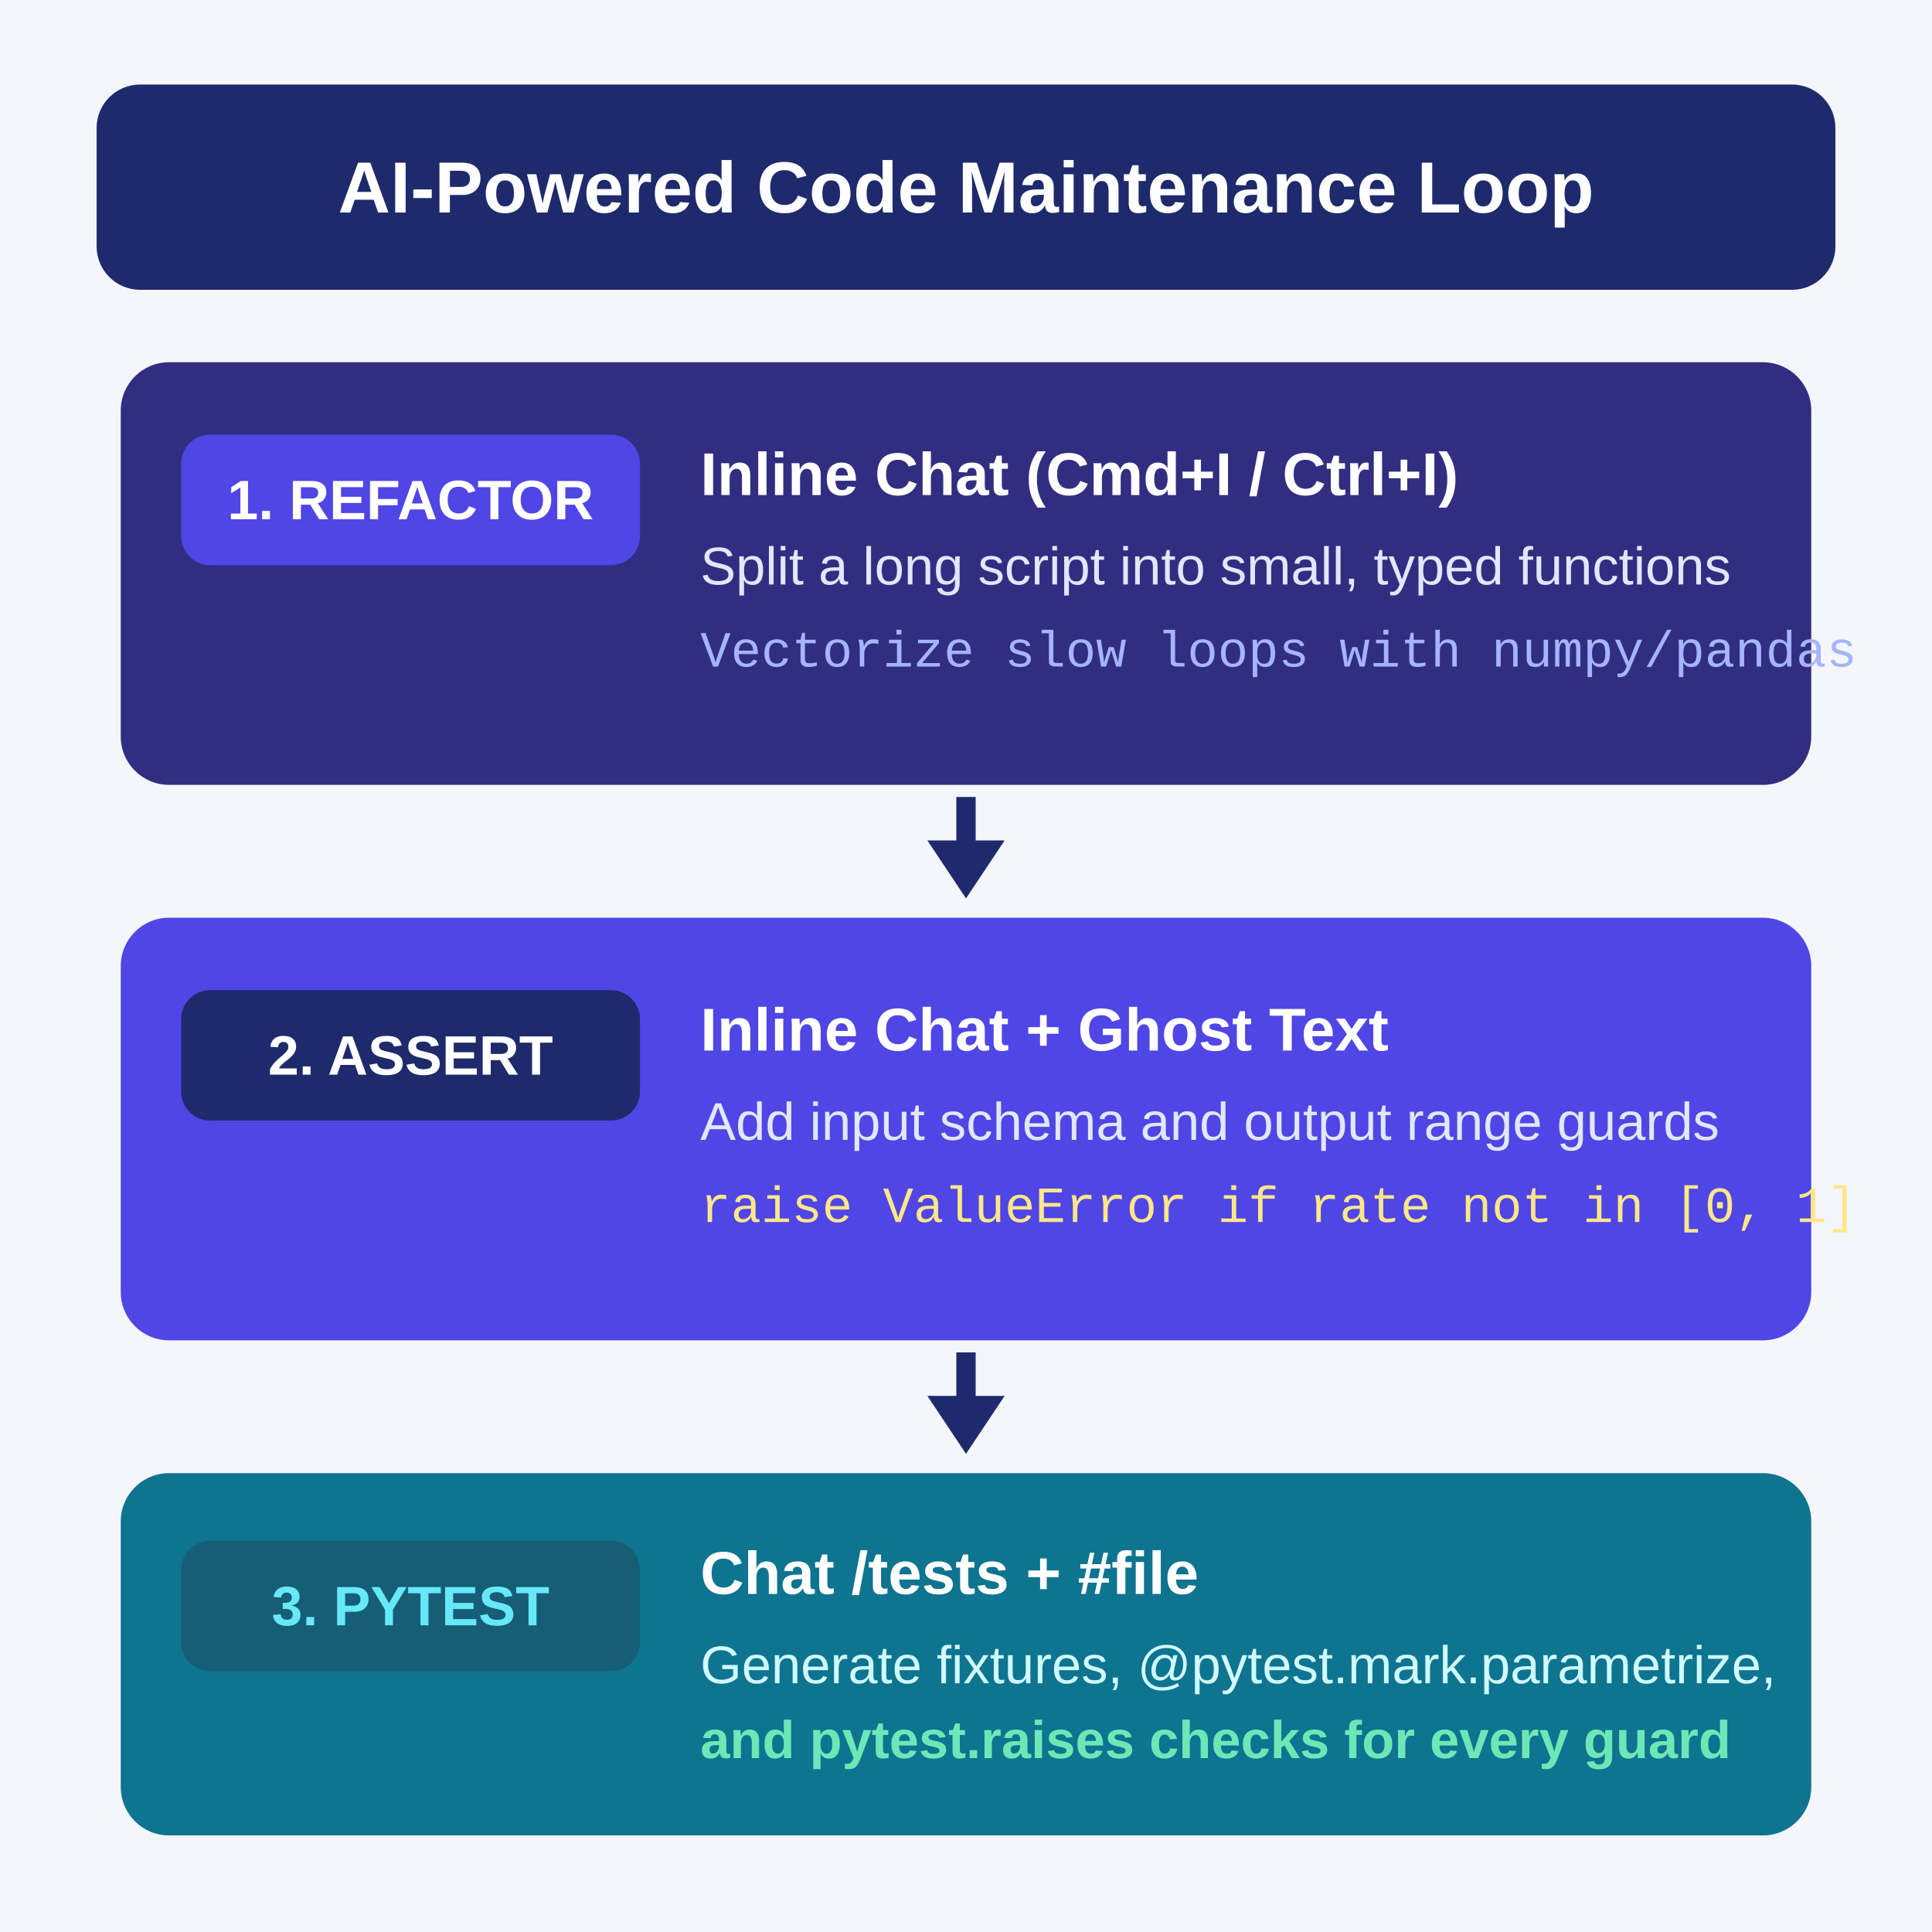
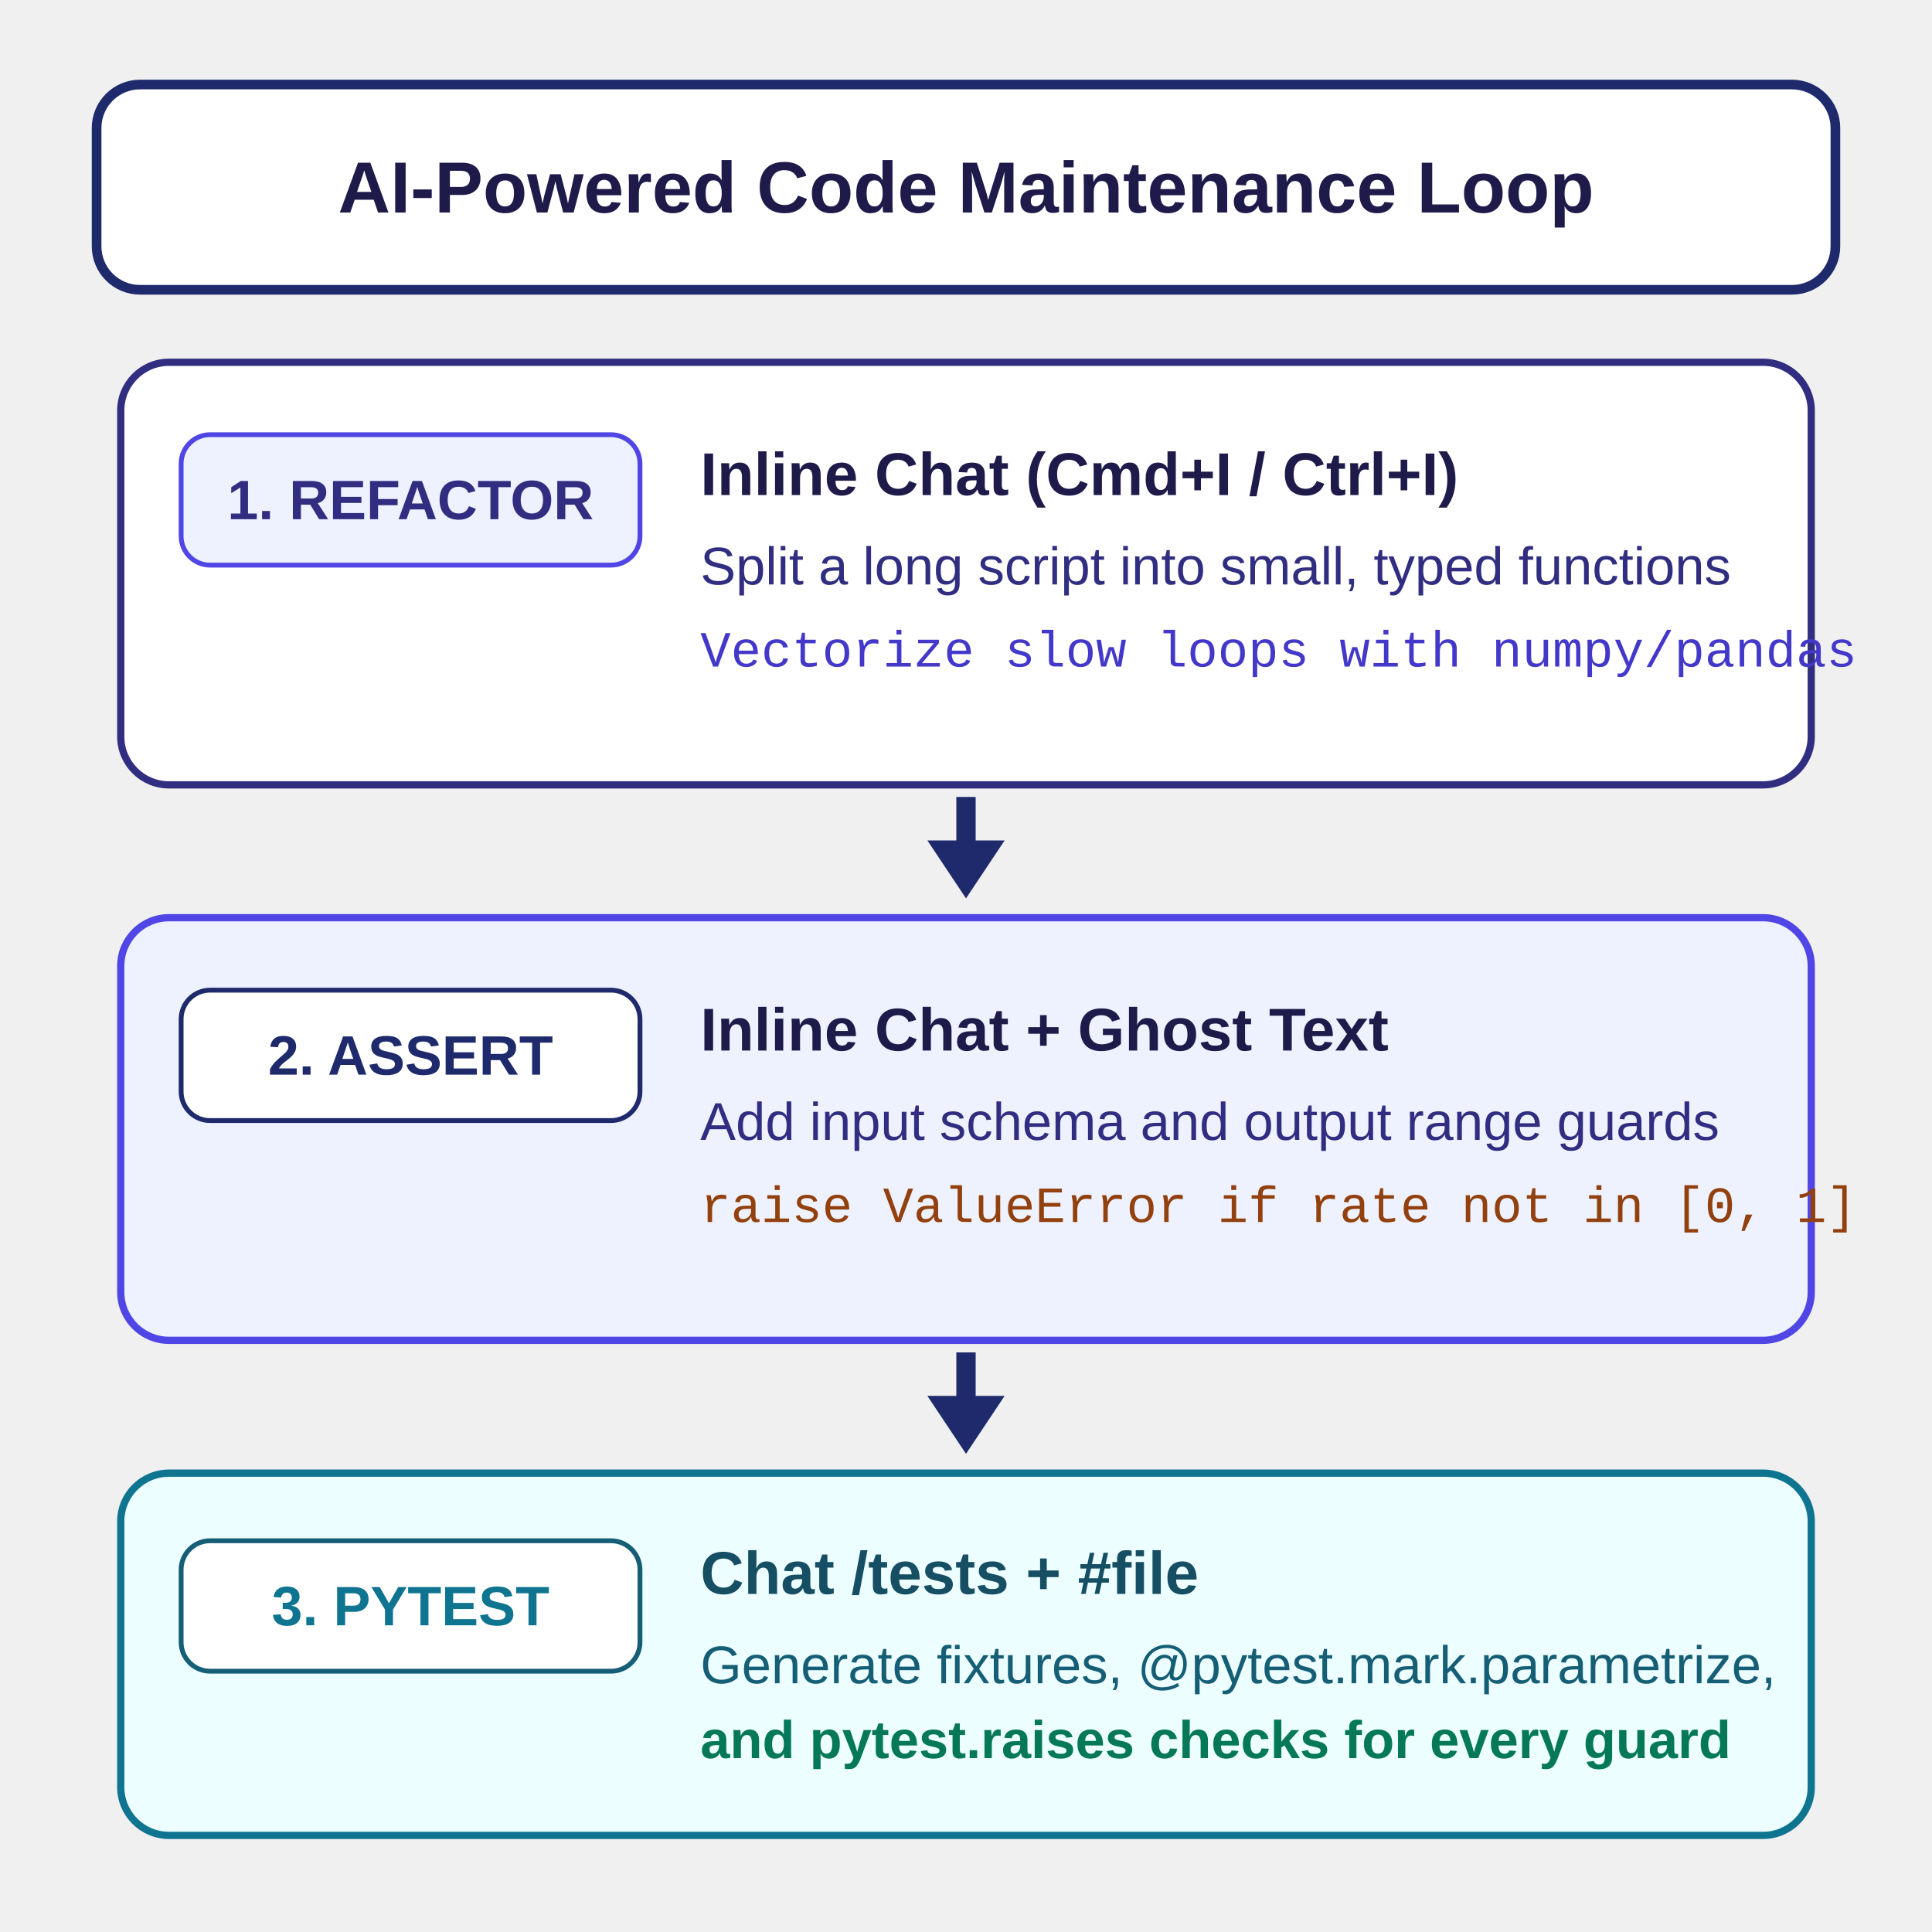
<svg xmlns="http://www.w3.org/2000/svg" width="800" height="800" viewBox="0 0 800 800" role="img" aria-label="Three Copilot steps to refactor, add assertions, and generate pytest suites">
-   <rect width="800" height="800" fill="#F4F6FB" />
-   <rect x="40" y="35" width="720" height="85" rx="18" fill="#1E2A6B" />
-   <text x="400" y="88" text-anchor="middle" fill="#FFFFFF" font-family="Arial, Helvetica, sans-serif" font-size="30" font-weight="700">AI-Powered Code Maintenance Loop</text>
-   <rect x="50" y="150" width="700" height="175" rx="20" fill="#312E81" />
-   <rect x="75" y="180" width="190" height="54" rx="12" fill="#4F46E5" />
-   <text x="170" y="215" text-anchor="middle" fill="#FFFFFF" font-family="Arial, Helvetica, sans-serif" font-size="23" font-weight="700">1. REFACTOR</text>
-   <text x="290" y="205" fill="#FFFFFF" font-family="Arial, Helvetica, sans-serif" font-size="25" font-weight="700">Inline Chat (Cmd+I / Ctrl+I)</text>
-   <text x="290" y="242" fill="#E0E7FF" font-family="Arial, Helvetica, sans-serif" font-size="22">Split a long script into small, typed functions</text>
-   <text x="290" y="276" fill="#A5B4FC" font-family="Courier New, monospace" font-size="21">Vectorize slow loops with numpy/pandas</text>
+   <rect x="40" y="35" width="720" height="85" rx="18" fill="#FFFFFF" stroke="#1E2A6B" stroke-width="4" />
+   <text x="400" y="88" text-anchor="middle" fill="#1E1B4B" font-family="Arial, Helvetica, sans-serif" font-size="30" font-weight="700">AI-Powered Code Maintenance Loop</text>
+   <rect x="50" y="150" width="700" height="175" rx="20" fill="#FFFFFF" stroke="#312E81" stroke-width="3" />
+   <rect x="75" y="180" width="190" height="54" rx="12" fill="#EEF2FF" stroke="#4F46E5" stroke-width="2" />
+   <text x="170" y="215" text-anchor="middle" fill="#312E81" font-family="Arial, Helvetica, sans-serif" font-size="23" font-weight="700">1. REFACTOR</text>
+   <text x="290" y="205" fill="#1E1B4B" font-family="Arial, Helvetica, sans-serif" font-size="25" font-weight="700">Inline Chat (Cmd+I / Ctrl+I)</text>
+   <text x="290" y="242" fill="#312E81" font-family="Arial, Helvetica, sans-serif" font-size="22">Split a long script into small, typed functions</text>
+   <text x="290" y="276" fill="#4338CA" font-family="Courier New, monospace" font-size="21">Vectorize slow loops with numpy/pandas</text>
  <path d="M400 330 V355" stroke="#1E2A6B" stroke-width="8" fill="none" />
  <polygon points="400,372 384,348 416,348" fill="#1E2A6B" />
-   <rect x="50" y="380" width="700" height="175" rx="20" fill="#4F46E5" />
-   <rect x="75" y="410" width="190" height="54" rx="12" fill="#1E2A6B" />
-   <text x="170" y="445" text-anchor="middle" fill="#FFFFFF" font-family="Arial, Helvetica, sans-serif" font-size="23" font-weight="700">2. ASSERT</text>
-   <text x="290" y="435" fill="#FFFFFF" font-family="Arial, Helvetica, sans-serif" font-size="25" font-weight="700">Inline Chat + Ghost Text</text>
-   <text x="290" y="472" fill="#E0E7FF" font-family="Arial, Helvetica, sans-serif" font-size="22">Add input schema and output range guards</text>
-   <text x="290" y="506" fill="#FDE68A" font-family="Courier New, monospace" font-size="21">raise ValueError if rate not in [0, 1]</text>
+   <rect x="50" y="380" width="700" height="175" rx="20" fill="#EEF2FF" stroke="#4F46E5" stroke-width="3" />
+   <rect x="75" y="410" width="190" height="54" rx="12" fill="#FFFFFF" stroke="#1E2A6B" stroke-width="2" />
+   <text x="170" y="445" text-anchor="middle" fill="#1E2A6B" font-family="Arial, Helvetica, sans-serif" font-size="23" font-weight="700">2. ASSERT</text>
+   <text x="290" y="435" fill="#1E1B4B" font-family="Arial, Helvetica, sans-serif" font-size="25" font-weight="700">Inline Chat + Ghost Text</text>
+   <text x="290" y="472" fill="#312E81" font-family="Arial, Helvetica, sans-serif" font-size="22">Add input schema and output range guards</text>
+   <text x="290" y="506" fill="#92400E" font-family="Courier New, monospace" font-size="21">raise ValueError if rate not in [0, 1]</text>
  <path d="M400 560 V585" stroke="#1E2A6B" stroke-width="8" fill="none" />
  <polygon points="400,602 384,578 416,578" fill="#1E2A6B" />
-   <rect x="50" y="610" width="700" height="150" rx="20" fill="#0E7490" />
-   <rect x="75" y="638" width="190" height="54" rx="12" fill="#155E75" />
-   <text x="170" y="673" text-anchor="middle" fill="#67E8F9" font-family="Arial, Helvetica, sans-serif" font-size="23" font-weight="700">3. PYTEST</text>
-   <text x="290" y="660" fill="#FFFFFF" font-family="Arial, Helvetica, sans-serif" font-size="25" font-weight="700">Chat /tests + #file</text>
-   <text x="290" y="697" fill="#CFFAFE" font-family="Arial, Helvetica, sans-serif" font-size="22">Generate fixtures, @pytest.mark.parametrize,</text>
-   <text x="290" y="728" fill="#6EE7B7" font-family="Arial, Helvetica, sans-serif" font-size="22" font-weight="700">and pytest.raises checks for every guard</text>
+   <rect x="50" y="610" width="700" height="150" rx="20" fill="#ECFEFF" stroke="#0E7490" stroke-width="3" />
+   <rect x="75" y="638" width="190" height="54" rx="12" fill="#FFFFFF" stroke="#155E75" stroke-width="2" />
+   <text x="170" y="673" text-anchor="middle" fill="#0E7490" font-family="Arial, Helvetica, sans-serif" font-size="23" font-weight="700">3. PYTEST</text>
+   <text x="290" y="660" fill="#164E63" font-family="Arial, Helvetica, sans-serif" font-size="25" font-weight="700">Chat /tests + #file</text>
+   <text x="290" y="697" fill="#155E75" font-family="Arial, Helvetica, sans-serif" font-size="22">Generate fixtures, @pytest.mark.parametrize,</text>
+   <text x="290" y="728" fill="#047857" font-family="Arial, Helvetica, sans-serif" font-size="22" font-weight="700">and pytest.raises checks for every guard</text>
</svg>
